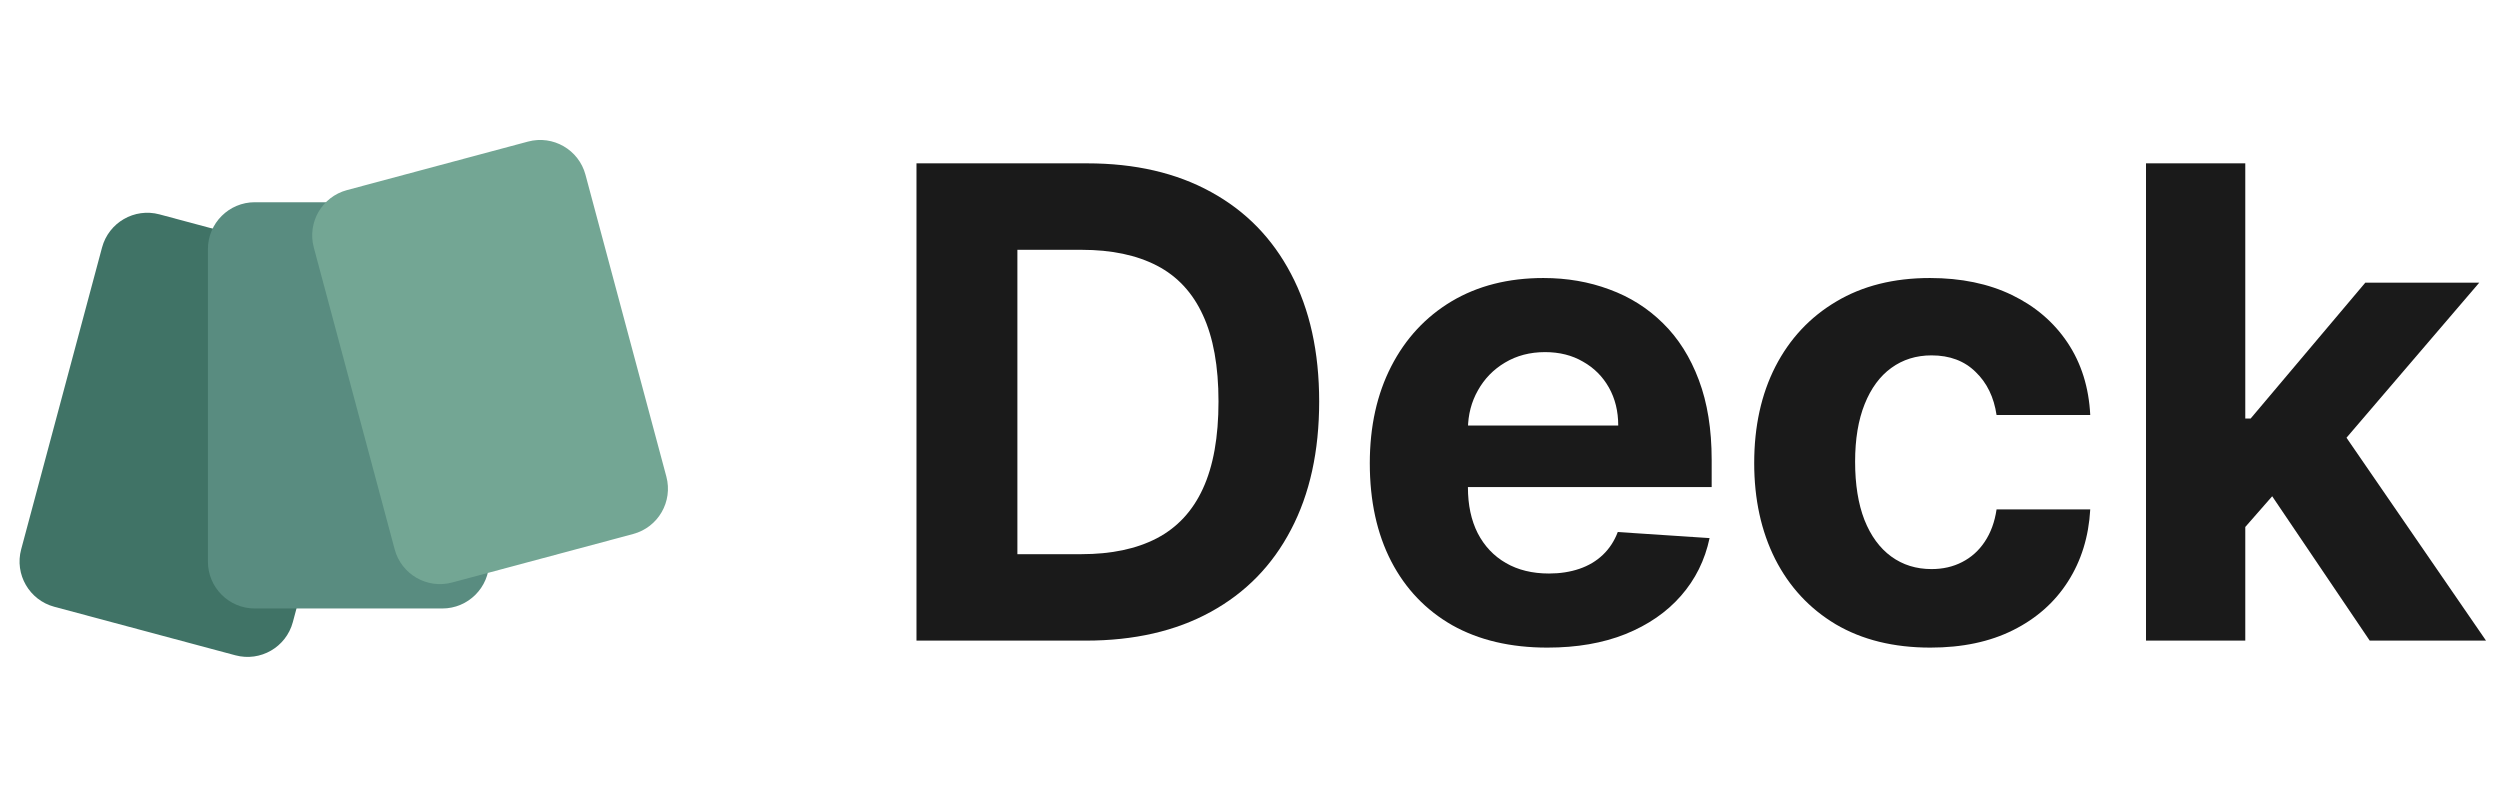
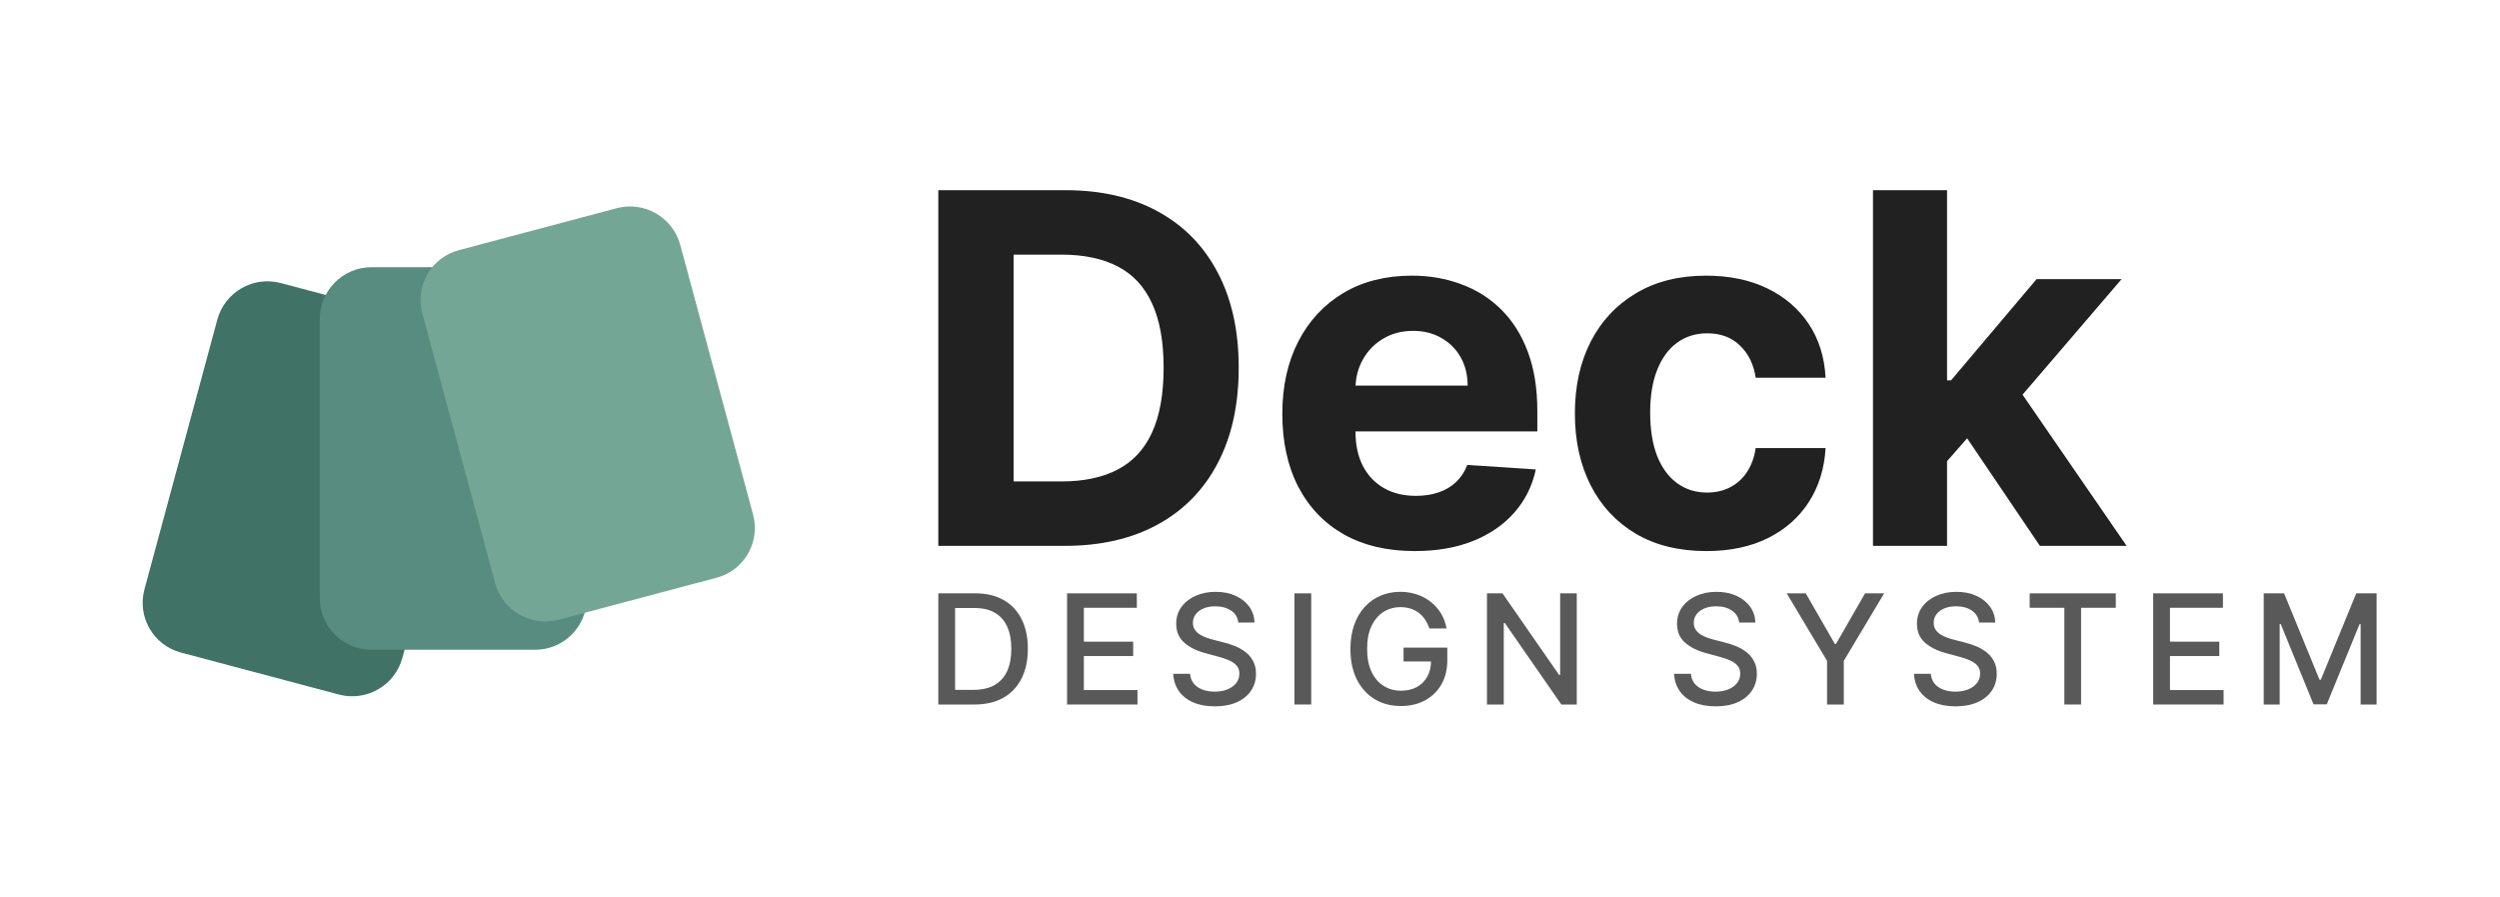
- <svg xmlns="http://www.w3.org/2000/svg" width="160" height="51" viewBox="0 0 160 51" fill="none">
-   <rect x="7.307" y="12.943" width="18" height="26" rx="3" transform="rotate(15 7.30664 12.943)" fill="#407366" />
-   <rect x="13.307" y="12.943" width="18" height="26" rx="3" fill="#598C80" />
-   <rect x="19.307" y="12.943" width="18" height="26" rx="3" transform="rotate(-15 19.3066 12.943)" fill="#73A694" />
-   <path d="M69.483 41H58.655V10.454H69.572C72.645 10.454 75.29 11.066 77.507 12.289C79.724 13.502 81.43 15.247 82.623 17.524C83.826 19.801 84.427 22.526 84.427 25.697C84.427 28.879 83.826 31.614 82.623 33.901C81.43 36.188 79.714 37.943 77.477 39.166C75.25 40.389 72.585 41 69.483 41ZM65.113 35.467H69.214C71.124 35.467 72.729 35.129 74.032 34.452C75.344 33.766 76.329 32.707 76.985 31.276C77.651 29.834 77.984 27.974 77.984 25.697C77.984 23.44 77.651 21.596 76.985 20.164C76.329 18.732 75.349 17.678 74.047 17.002C72.744 16.326 71.138 15.988 69.229 15.988H65.113V35.467Z" fill="#1A1A1A" />
-   <path d="M99.032 41.447C96.676 41.447 94.647 40.97 92.947 40.016C91.257 39.051 89.954 37.689 89.04 35.929C88.125 34.159 87.667 32.066 87.667 29.65C87.667 27.293 88.125 25.225 89.04 23.445C89.954 21.666 91.242 20.278 92.903 19.284C94.573 18.29 96.532 17.793 98.779 17.793C100.29 17.793 101.697 18.036 103 18.523C104.312 19.001 105.456 19.722 106.43 20.686C107.415 21.651 108.18 22.864 108.727 24.325C109.274 25.777 109.547 27.477 109.547 29.426V31.171H90.203V27.234H103.567C103.567 26.319 103.368 25.509 102.97 24.803C102.572 24.097 102.02 23.545 101.314 23.147C100.618 22.739 99.808 22.535 98.883 22.535C97.919 22.535 97.064 22.759 96.318 23.207C95.582 23.644 95.005 24.236 94.588 24.982C94.17 25.717 93.957 26.538 93.947 27.442V31.186C93.947 32.32 94.155 33.299 94.573 34.124C95.001 34.95 95.602 35.586 96.378 36.033C97.153 36.481 98.073 36.705 99.137 36.705C99.843 36.705 100.489 36.605 101.076 36.406C101.662 36.207 102.165 35.909 102.582 35.511C103 35.114 103.318 34.626 103.537 34.05L109.413 34.438C109.115 35.849 108.503 37.082 107.579 38.136C106.664 39.18 105.481 39.996 104.029 40.582C102.587 41.159 100.922 41.447 99.032 41.447Z" fill="#1A1A1A" />
-   <path d="M123.545 41.447C121.198 41.447 119.179 40.95 117.489 39.956C115.809 38.952 114.516 37.56 113.611 35.78C112.716 34 112.269 31.952 112.269 29.635C112.269 27.288 112.721 25.23 113.626 23.46C114.541 21.68 115.839 20.293 117.519 19.299C119.199 18.295 121.198 17.793 123.515 17.793C125.513 17.793 127.263 18.155 128.765 18.881C130.266 19.607 131.454 20.626 132.329 21.939C133.204 23.251 133.687 24.793 133.776 26.562H127.78C127.611 25.419 127.164 24.499 126.438 23.803C125.722 23.097 124.782 22.744 123.619 22.744C122.635 22.744 121.775 23.013 121.039 23.55C120.313 24.077 119.746 24.847 119.339 25.861C118.931 26.876 118.727 28.104 118.727 29.546C118.727 31.007 118.926 32.25 119.324 33.274C119.731 34.298 120.303 35.079 121.039 35.616C121.775 36.153 122.635 36.421 123.619 36.421C124.345 36.421 124.996 36.272 125.573 35.974C126.16 35.675 126.642 35.243 127.02 34.676C127.407 34.099 127.661 33.408 127.78 32.603H133.776C133.677 34.353 133.199 35.894 132.344 37.227C131.499 38.549 130.331 39.583 128.839 40.329C127.348 41.075 125.583 41.447 123.545 41.447Z" fill="#1A1A1A" />
-   <path d="M143.101 34.408L143.116 26.786H144.041L151.379 18.091H158.672L148.814 29.605H147.307L143.101 34.408ZM137.344 41V10.454H143.698V41H137.344ZM151.662 41L144.921 31.022L149.157 26.533L159.105 41H151.662Z" fill="#1A1A1A" />
+ <svg xmlns="http://www.w3.org/2000/svg" width="145" height="52" viewBox="0 0 145 52" fill="none">
+   <rect width="15.485" height="22.2" rx="3" transform="matrix(0.966481 0.256739 -0.260914 0.965362 13.3907 15.6461)" fill="#407366" />
+   <rect x="18.555" y="15.499" width="15.494" height="22.187" rx="3" fill="#598C80" />
+   <rect width="15.485" height="22.2" rx="3" transform="matrix(0.966481 -0.256739 0.260914 0.965362 23.72 15.2823)" fill="#73A694" />
+   <path d="M61.767 31.66H54.444V11.032H61.828C63.906 11.032 65.694 11.445 67.194 12.271C68.694 13.09 69.847 14.269 70.654 15.806C71.468 17.344 71.874 19.184 71.874 21.326C71.874 23.475 71.468 25.321 70.654 26.866C69.847 28.41 68.687 29.595 67.174 30.421C65.667 31.247 63.865 31.66 61.767 31.66ZM58.812 27.923H61.585C62.877 27.923 63.963 27.695 64.844 27.238C65.731 26.775 66.397 26.06 66.841 25.093C67.291 24.119 67.517 22.864 67.517 21.326C67.517 19.802 67.291 18.556 66.841 17.589C66.397 16.622 65.735 15.911 64.854 15.454C63.973 14.997 62.887 14.769 61.596 14.769H58.812V27.923Z" fill="#212121" />
+   <path d="M82.09 31.962C80.496 31.962 79.124 31.64 77.975 30.995C76.831 30.344 75.95 29.424 75.332 28.236C74.713 27.04 74.404 25.627 74.404 23.995C74.404 22.404 74.713 21.007 75.332 19.805C75.95 18.603 76.821 17.666 77.944 16.995C79.074 16.323 80.399 15.988 81.919 15.988C82.941 15.988 83.892 16.152 84.773 16.481C85.661 16.804 86.434 17.291 87.093 17.942C87.759 18.593 88.277 19.412 88.647 20.399C89.017 21.38 89.201 22.528 89.201 23.844V25.023H76.118V22.363H85.157C85.157 21.746 85.022 21.198 84.753 20.722C84.484 20.245 84.111 19.872 83.633 19.604C83.163 19.328 82.615 19.191 81.989 19.191C81.337 19.191 80.759 19.342 80.254 19.644C79.757 19.939 79.367 20.339 79.084 20.843C78.802 21.34 78.657 21.893 78.65 22.505V25.033C78.65 25.798 78.792 26.459 79.074 27.017C79.363 27.574 79.77 28.004 80.295 28.306C80.819 28.608 81.441 28.759 82.161 28.759C82.638 28.759 83.075 28.692 83.472 28.558C83.869 28.424 84.208 28.222 84.491 27.953C84.773 27.685 84.988 27.356 85.136 26.966L89.111 27.228C88.909 28.182 88.495 29.015 87.87 29.726C87.251 30.431 86.451 30.982 85.469 31.378C84.494 31.767 83.368 31.962 82.09 31.962Z" fill="#212121" />
+   <path d="M99.006 31.962C97.419 31.962 96.054 31.627 94.911 30.955C93.774 30.277 92.9 29.337 92.288 28.135C91.683 26.933 91.38 25.55 91.38 23.985C91.38 22.4 91.686 21.01 92.298 19.815C92.917 18.613 93.794 17.677 94.931 17.005C96.067 16.327 97.419 15.988 98.986 15.988C100.338 15.988 101.521 16.233 102.537 16.723C103.552 17.213 104.356 17.901 104.948 18.788C105.539 19.674 105.865 20.715 105.926 21.91H101.871C101.757 21.138 101.454 20.517 100.963 20.047C100.479 19.57 99.843 19.332 99.057 19.332C98.391 19.332 97.809 19.513 97.312 19.876C96.821 20.232 96.437 20.752 96.162 21.437C95.886 22.122 95.748 22.951 95.748 23.925C95.748 24.912 95.883 25.751 96.151 26.443C96.427 27.134 96.814 27.661 97.312 28.024C97.809 28.387 98.391 28.568 99.057 28.568C99.548 28.568 99.988 28.467 100.378 28.266C100.775 28.064 101.101 27.772 101.357 27.39C101.619 27 101.79 26.533 101.871 25.989H105.926C105.859 27.171 105.536 28.212 104.958 29.112C104.386 30.005 103.596 30.703 102.587 31.207C101.578 31.71 100.385 31.962 99.006 31.962Z" fill="#212121" />
+   <path d="M112.571 27.208L112.581 22.061H113.206L118.169 16.189H123.102L116.434 23.965H115.415L112.571 27.208ZM108.677 31.66V11.032H112.974V31.66H108.677ZM118.361 31.66L113.802 24.922L116.666 21.89L123.394 31.66H118.361Z" fill="#212121" />
+   <path d="M56.534 40.861H54.444V34.414H56.6C57.232 34.414 57.776 34.543 58.23 34.801C58.684 35.057 59.031 35.425 59.273 35.906C59.517 36.385 59.639 36.959 59.639 37.628C59.639 38.299 59.516 38.877 59.27 39.359C59.026 39.842 58.673 40.213 58.211 40.474C57.748 40.732 57.189 40.861 56.534 40.861ZM55.418 40.011H56.48C56.972 40.011 57.381 39.919 57.706 39.734C58.032 39.547 58.276 39.277 58.438 38.925C58.599 38.57 58.68 38.138 58.68 37.628C58.68 37.122 58.599 36.693 58.438 36.34C58.278 35.988 58.039 35.72 57.722 35.538C57.405 35.355 57.011 35.264 56.54 35.264H55.418V40.011Z" fill="#595959" />
+   <path d="M61.915 40.861V34.414H65.963V35.251H62.889V37.216H65.751V38.05H62.889V40.023H66V40.861H61.915Z" fill="#595959" />
+   <path d="M71.85 36.108C71.816 35.81 71.678 35.579 71.434 35.415C71.19 35.249 70.883 35.166 70.513 35.166C70.249 35.166 70.019 35.208 69.826 35.292C69.633 35.374 69.483 35.487 69.375 35.632C69.27 35.775 69.218 35.938 69.218 36.12C69.218 36.273 69.254 36.406 69.325 36.517C69.399 36.628 69.494 36.721 69.612 36.797C69.732 36.87 69.86 36.932 69.996 36.983C70.133 37.031 70.264 37.071 70.391 37.102L71.021 37.266C71.227 37.316 71.438 37.385 71.654 37.471C71.871 37.557 72.072 37.67 72.257 37.81C72.442 37.951 72.591 38.125 72.704 38.333C72.82 38.541 72.878 38.789 72.878 39.079C72.878 39.444 72.783 39.768 72.594 40.052C72.407 40.335 72.135 40.559 71.778 40.722C71.422 40.886 70.993 40.968 70.488 40.968C70.005 40.968 69.587 40.891 69.234 40.738C68.88 40.585 68.604 40.367 68.404 40.086C68.205 39.803 68.095 39.467 68.074 39.079H69.051C69.07 39.312 69.145 39.506 69.278 39.661C69.412 39.815 69.584 39.929 69.791 40.005C70.002 40.078 70.232 40.115 70.482 40.115C70.757 40.115 71.002 40.072 71.216 39.986C71.433 39.898 71.603 39.776 71.727 39.62C71.851 39.463 71.913 39.279 71.913 39.07C71.913 38.879 71.858 38.722 71.749 38.601C71.642 38.479 71.496 38.378 71.311 38.298C71.128 38.219 70.921 38.148 70.69 38.087L69.927 37.88C69.41 37.739 69 37.532 68.698 37.26C68.397 36.987 68.247 36.626 68.247 36.177C68.247 35.805 68.348 35.481 68.55 35.204C68.751 34.927 69.025 34.712 69.369 34.559C69.714 34.404 70.103 34.326 70.535 34.326C70.973 34.326 71.358 34.403 71.692 34.556C72.029 34.709 72.293 34.92 72.487 35.188C72.68 35.455 72.781 35.761 72.789 36.108H71.85Z" fill="#595959" />
+   <path d="M76.081 34.414V40.861H75.107V34.414H76.081Z" fill="#595959" />
+   <path d="M82.934 36.451C82.873 36.26 82.791 36.089 82.688 35.938C82.587 35.784 82.466 35.654 82.325 35.547C82.184 35.438 82.024 35.355 81.843 35.299C81.664 35.242 81.468 35.214 81.253 35.214C80.89 35.214 80.562 35.307 80.27 35.494C79.978 35.681 79.747 35.954 79.576 36.315C79.408 36.674 79.324 37.114 79.324 37.634C79.324 38.157 79.409 38.599 79.58 38.959C79.75 39.32 79.983 39.594 80.279 39.781C80.576 39.968 80.913 40.061 81.291 40.061C81.642 40.061 81.948 39.99 82.209 39.847C82.471 39.704 82.674 39.503 82.817 39.243C82.962 38.98 83.034 38.672 83.034 38.317L83.287 38.364H81.439V37.562H83.977V38.295C83.977 38.837 83.861 39.307 83.63 39.706C83.401 40.102 83.084 40.408 82.678 40.625C82.275 40.841 81.812 40.949 81.291 40.949C80.707 40.949 80.194 40.815 79.753 40.546C79.314 40.277 78.971 39.896 78.725 39.403C78.479 38.908 78.356 38.32 78.356 37.641C78.356 37.126 78.428 36.665 78.571 36.255C78.714 35.846 78.914 35.499 79.173 35.214C79.433 34.926 79.739 34.707 80.09 34.556C80.443 34.403 80.829 34.326 81.247 34.326C81.596 34.326 81.921 34.377 82.221 34.48C82.524 34.583 82.793 34.729 83.028 34.918C83.266 35.106 83.462 35.331 83.618 35.591C83.773 35.849 83.878 36.136 83.933 36.451H82.934Z" fill="#595959" />
+   <path d="M91.489 34.414V40.861H90.594L87.313 36.133H87.253V40.861H86.279V34.414H87.18L90.465 39.148H90.525V34.414H91.489Z" fill="#595959" />
+   <path d="M100.911 36.108C100.877 35.81 100.739 35.579 100.495 35.415C100.251 35.249 99.944 35.166 99.574 35.166C99.309 35.166 99.081 35.208 98.887 35.292C98.694 35.374 98.543 35.487 98.436 35.632C98.331 35.775 98.279 35.938 98.279 36.12C98.279 36.273 98.314 36.406 98.386 36.517C98.46 36.628 98.555 36.721 98.673 36.797C98.793 36.87 98.921 36.932 99.057 36.983C99.194 37.031 99.325 37.071 99.451 37.102L100.082 37.266C100.288 37.316 100.499 37.385 100.715 37.471C100.932 37.557 101.133 37.67 101.318 37.81C101.502 37.951 101.652 38.125 101.765 38.333C101.881 38.541 101.939 38.789 101.939 39.079C101.939 39.444 101.844 39.768 101.655 40.052C101.468 40.335 101.196 40.559 100.838 40.722C100.483 40.886 100.053 40.968 99.549 40.968C99.066 40.968 98.648 40.891 98.294 40.738C97.942 40.585 97.665 40.367 97.466 40.086C97.266 39.803 97.156 39.467 97.135 39.079H98.112C98.131 39.312 98.206 39.506 98.339 39.661C98.473 39.815 98.644 39.929 98.853 40.005C99.063 40.078 99.293 40.115 99.543 40.115C99.818 40.115 100.063 40.072 100.277 39.986C100.494 39.898 100.664 39.776 100.788 39.62C100.912 39.463 100.974 39.279 100.974 39.07C100.974 38.879 100.919 38.722 100.81 38.601C100.703 38.479 100.557 38.378 100.372 38.298C100.189 38.219 99.982 38.148 99.751 38.087L98.988 37.88C98.471 37.739 98.061 37.532 97.759 37.26C97.458 36.987 97.308 36.626 97.308 36.177C97.308 35.805 97.409 35.481 97.611 35.204C97.812 34.927 98.085 34.712 98.43 34.559C98.775 34.404 99.163 34.326 99.596 34.326C100.034 34.326 100.419 34.403 100.753 34.556C101.09 34.709 101.354 34.92 101.548 35.188C101.741 35.455 101.842 35.761 101.85 36.108H100.911Z" fill="#595959" />
+   <path d="M103.67 34.414H104.776L106.463 37.345H106.532L108.218 34.414H109.325L106.983 38.33V40.861H106.012V38.33L103.67 34.414Z" fill="#595959" />
+   <path d="M114.831 36.108C114.797 35.81 114.658 35.579 114.415 35.415C114.171 35.249 113.864 35.166 113.494 35.166C113.229 35.166 113 35.208 112.807 35.292C112.614 35.374 112.463 35.487 112.356 35.632C112.251 35.775 112.199 35.938 112.199 36.12C112.199 36.273 112.234 36.406 112.306 36.517C112.379 36.628 112.475 36.721 112.593 36.797C112.712 36.87 112.841 36.932 112.977 36.983C113.114 37.031 113.245 37.071 113.371 37.102L114.002 37.266C114.208 37.316 114.419 37.385 114.635 37.471C114.852 37.557 115.052 37.67 115.237 37.81C115.422 37.951 115.572 38.125 115.685 38.333C115.801 38.541 115.858 38.789 115.858 39.079C115.858 39.444 115.764 39.768 115.575 40.052C115.388 40.335 115.115 40.559 114.758 40.722C114.403 40.886 113.973 40.968 113.469 40.968C112.986 40.968 112.567 40.891 112.214 40.738C111.861 40.585 111.585 40.367 111.385 40.086C111.186 39.803 111.075 39.467 111.054 39.079H112.032C112.05 39.312 112.126 39.506 112.258 39.661C112.393 39.815 112.564 39.929 112.772 40.005C112.982 40.078 113.213 40.115 113.463 40.115C113.738 40.115 113.983 40.072 114.197 39.986C114.414 39.898 114.584 39.776 114.708 39.62C114.832 39.463 114.894 39.279 114.894 39.07C114.894 38.879 114.839 38.722 114.73 38.601C114.623 38.479 114.477 38.378 114.292 38.298C114.109 38.219 113.902 38.148 113.671 38.087L112.908 37.88C112.391 37.739 111.981 37.532 111.678 37.26C111.378 36.987 111.228 36.626 111.228 36.177C111.228 35.805 111.329 35.481 111.53 35.204C111.732 34.927 112.005 34.712 112.35 34.559C112.695 34.404 113.083 34.326 113.516 34.326C113.953 34.326 114.339 34.403 114.673 34.556C115.009 34.709 115.274 34.92 115.467 35.188C115.661 35.455 115.762 35.761 115.77 36.108H114.831Z" fill="#595959" />
+   <path d="M117.769 35.251V34.414H122.765V35.251H120.751V40.861H119.78V35.251H117.769Z" fill="#595959" />
+   <path d="M124.935 40.861V34.414H128.982V35.251H125.909V37.216H128.771V38.05H125.909V40.023H129.02V40.861H124.935Z" fill="#595959" />
+   <path d="M131.349 34.414H132.531L134.586 39.425H134.662L136.717 34.414H137.899V40.861H136.972V36.196H136.912L135.008 40.851H134.239L132.335 36.193H132.275V40.861H131.349V34.414Z" fill="#595959" />
</svg>
